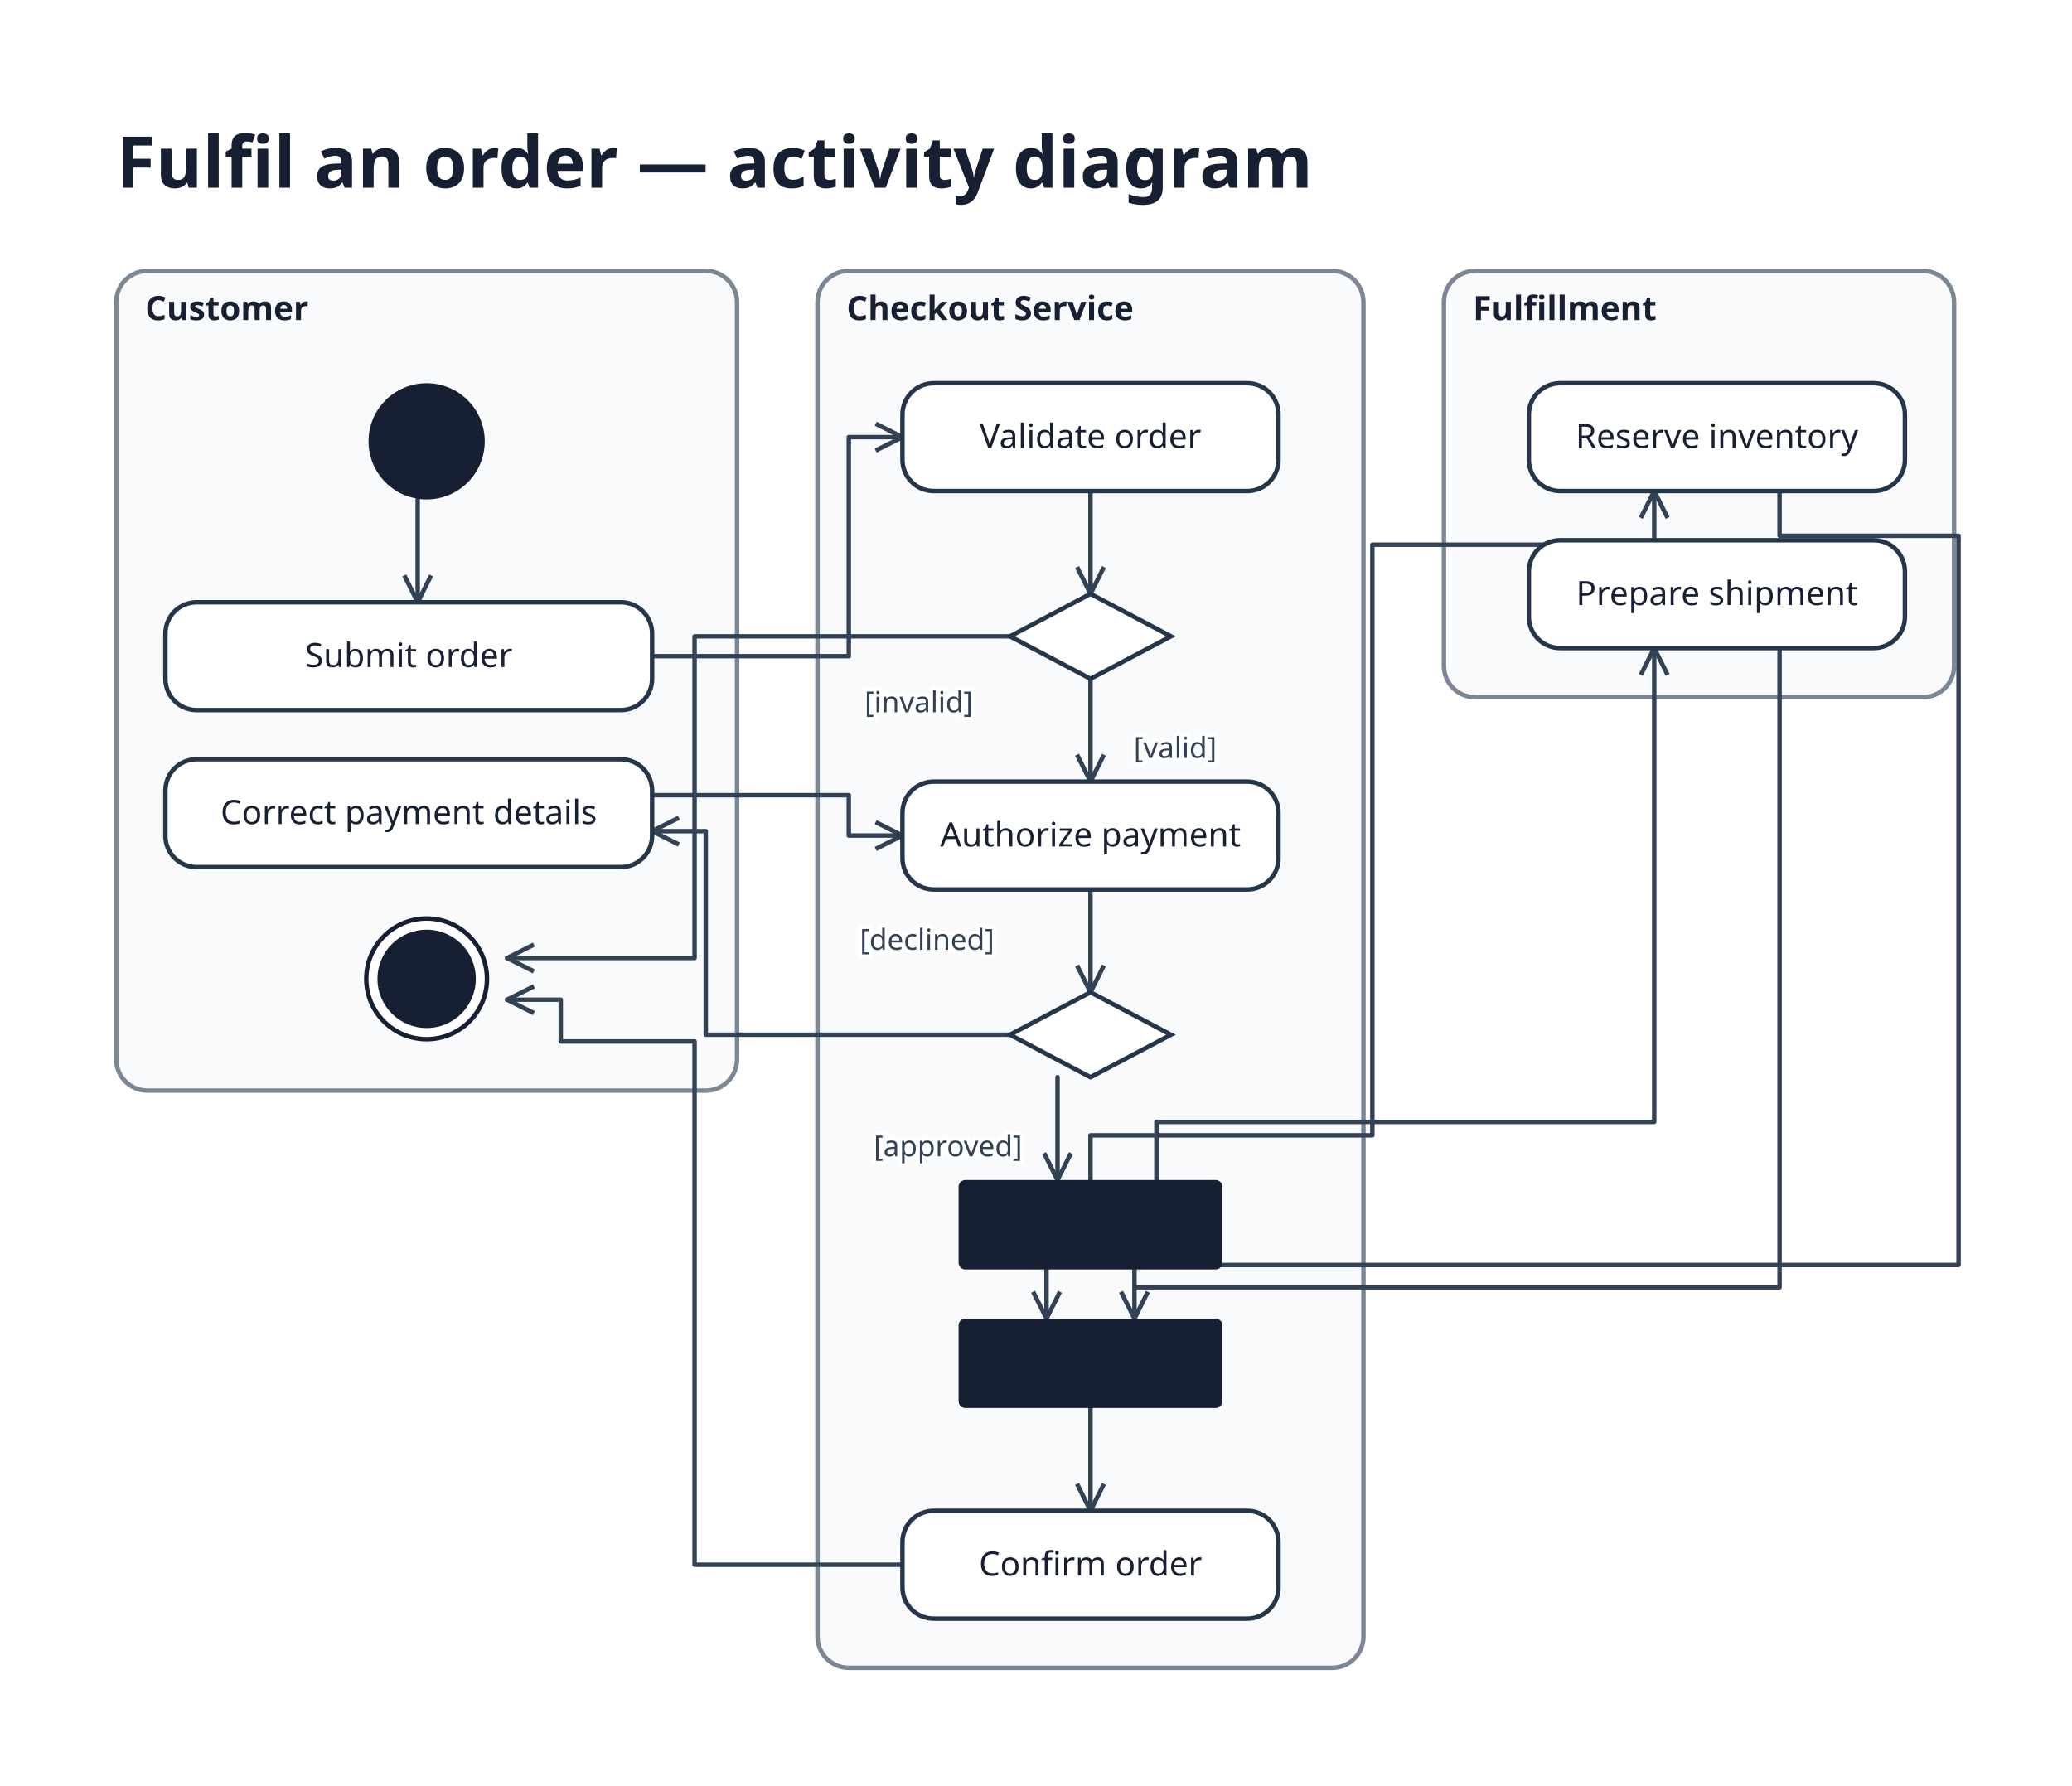
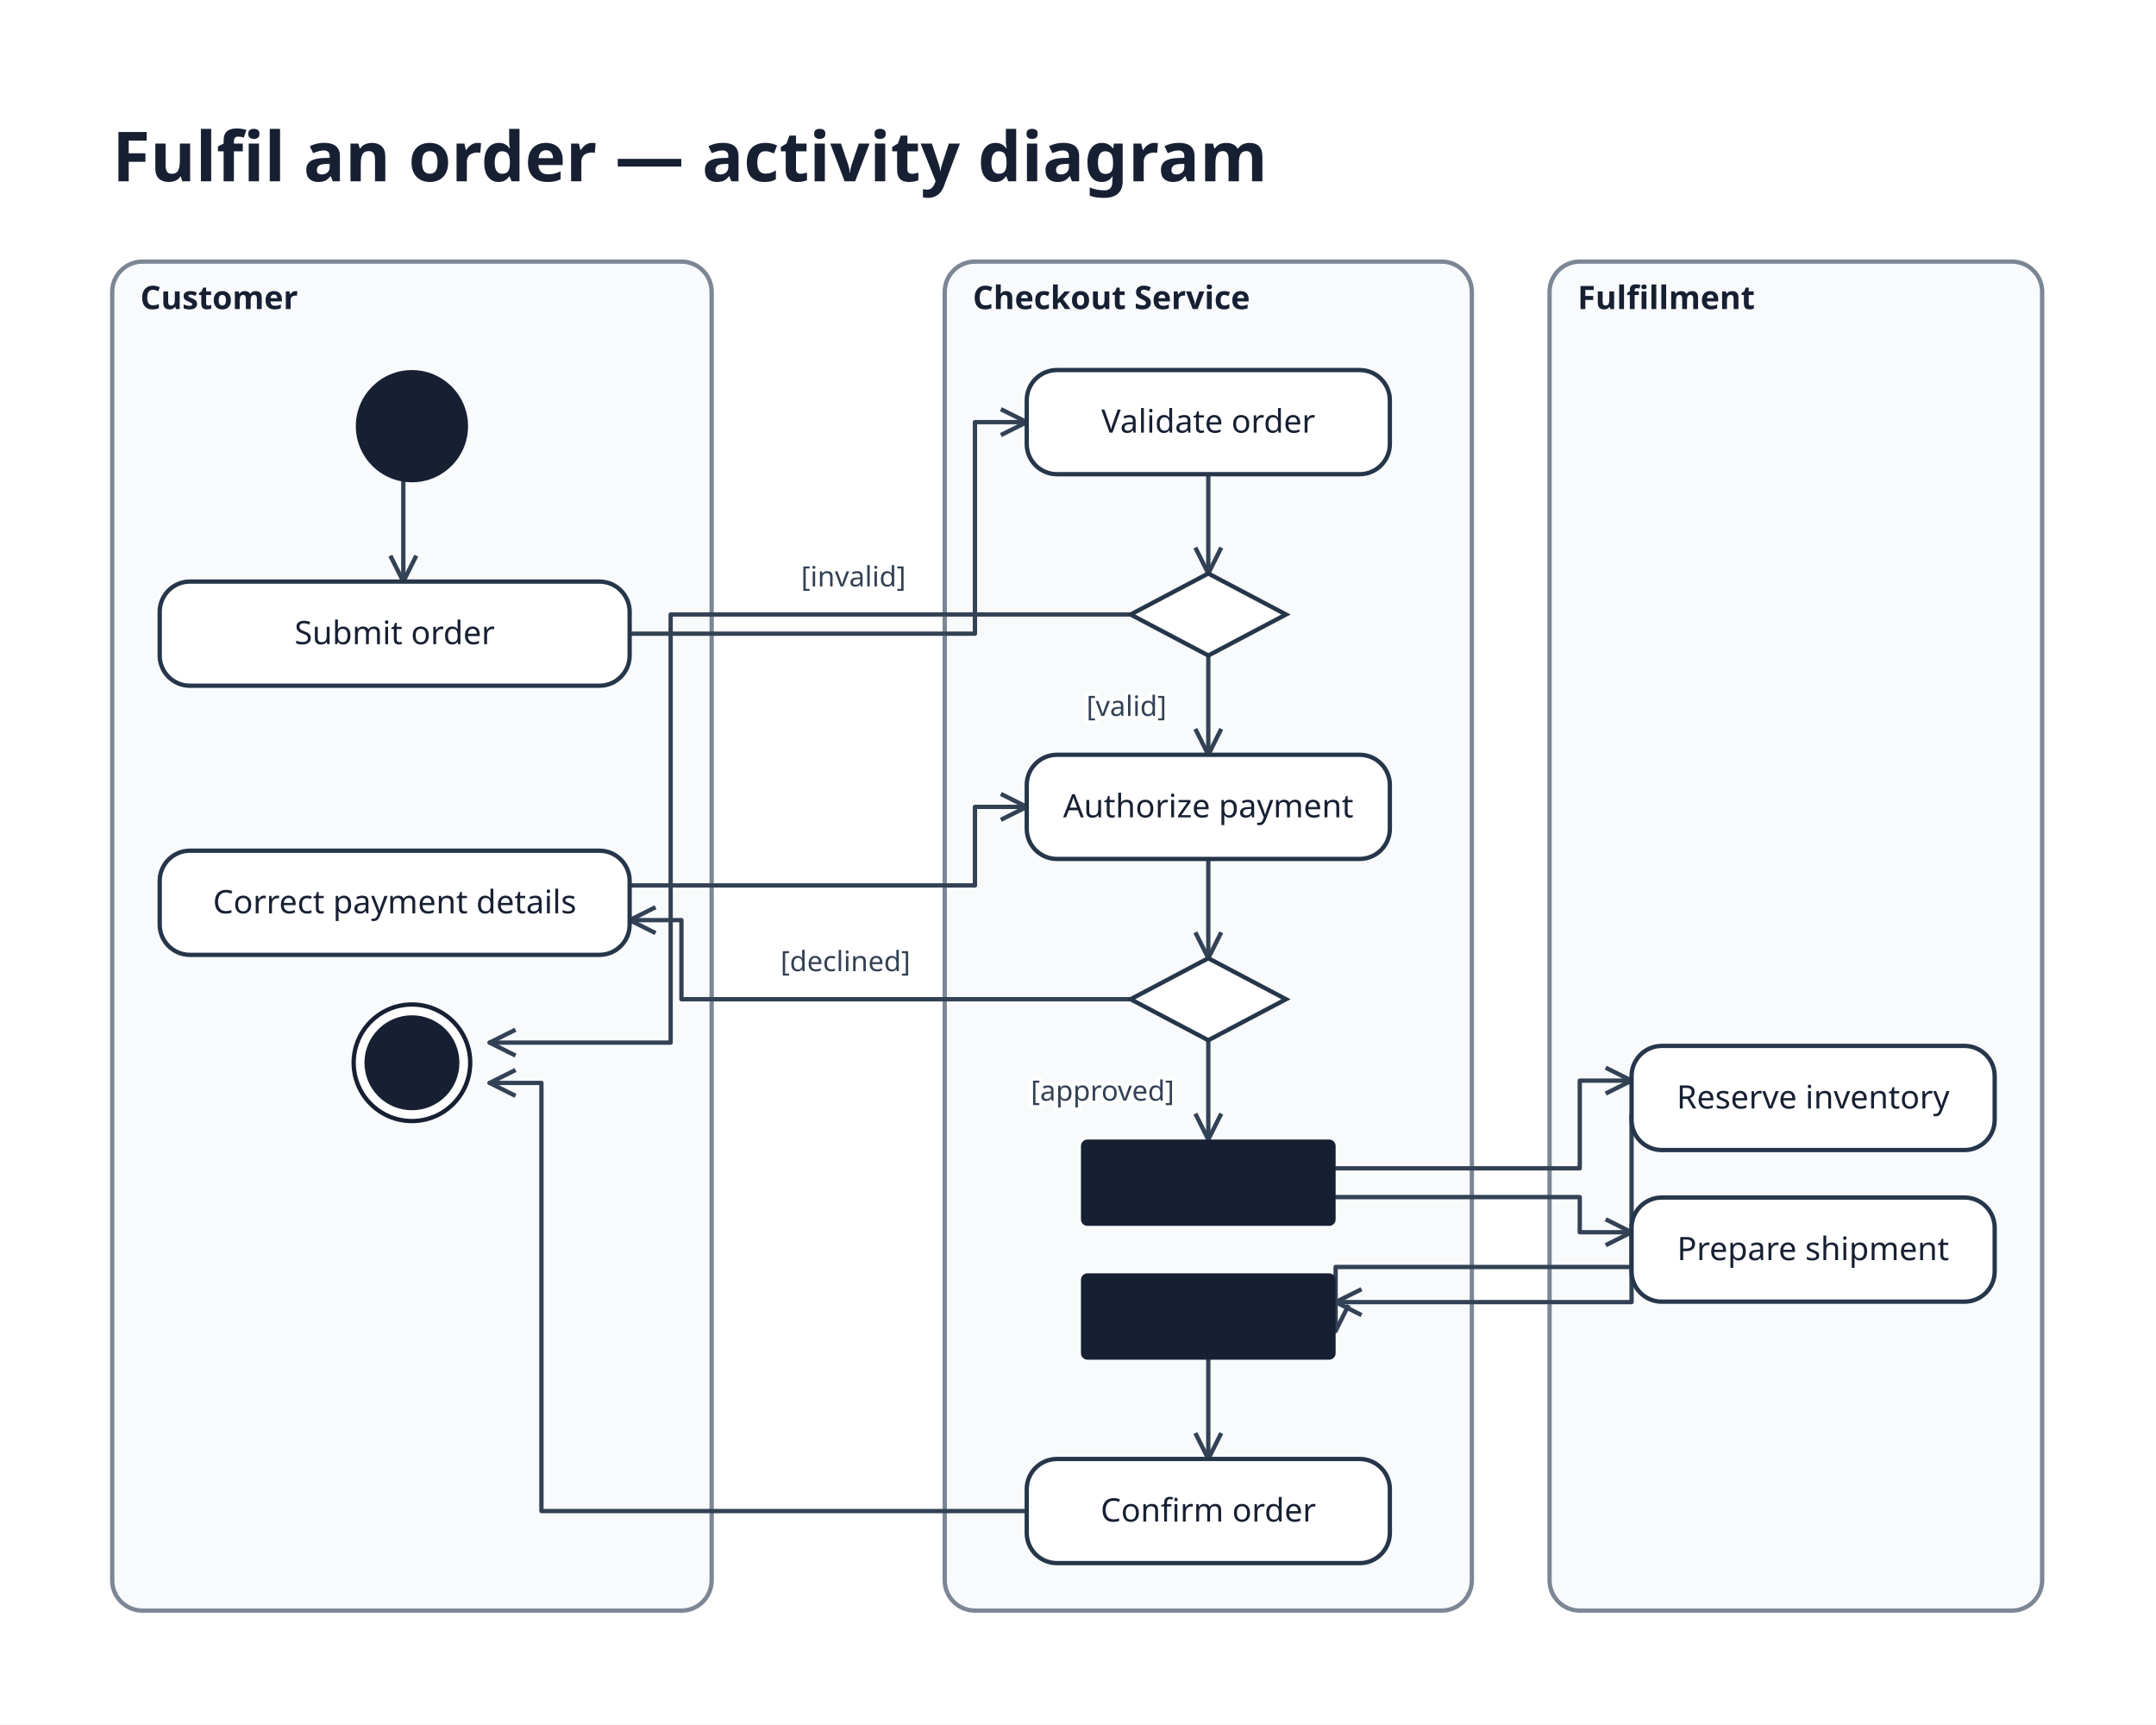
- <svg xmlns="http://www.w3.org/2000/svg" width="927" height="799" viewBox="0 0 927 799" role="img" aria-label="uml-activity-example">
+ <svg xmlns="http://www.w3.org/2000/svg" width="999" height="799" viewBox="0 0 999 799" role="img" aria-label="uml-activity-example">
  <rect width="100%" height="100%" fill="#ffffff" />
  <g id="boundaries">
-     <rect x="52" y="121.2" width="277.75" height="366.75" rx="14" fill="#f8fafc" stroke="#7b8794" stroke-width="2" />
-     <rect x="365.75" y="121.2" width="244.25" height="625" rx="14" fill="#f8fafc" stroke="#7b8794" stroke-width="2" />
-     <rect x="646" y="121.2" width="228.25" height="190.75" rx="14" fill="#f8fafc" stroke="#7b8794" stroke-width="2" />
+     <rect x="52" y="121.2" width="277.75" height="625" rx="14" fill="#f8fafc" stroke="#7b8794" stroke-width="2" />
+     <rect x="437.75" y="121.2" width="244.25" height="625" rx="14" fill="#f8fafc" stroke="#7b8794" stroke-width="2" />
+     <rect x="718" y="121.2" width="228.25" height="625" rx="14" fill="#f8fafc" stroke="#7b8794" stroke-width="2" />
  </g>
  <g id="corridor-dividers" />
  <g id="lines">
    <g data-line="start-submit">
-       <polyline points="186.875,223.45 186.875,246.45 186.875,245.45 186.875,269.45" fill="none" stroke="#334155" stroke-width="2" stroke-linejoin="round" stroke-linecap="round" />
+       <polyline points="186.875,223.45 186.875,269.45" fill="none" stroke="#334155" stroke-width="2" stroke-linejoin="round" stroke-linecap="round" />
      <path d="M 180.875 257.45 L 186.875 269.45 L 192.875 257.45" fill="none" stroke="#334155" stroke-width="2" stroke-linejoin="round" />
    </g>
    <g data-line="submit-validate">
-       <polyline points="291.75,293.575 379.75,293.575 379.75,195.575 403.75,195.575" fill="none" stroke="#334155" stroke-width="2" stroke-linejoin="round" stroke-linecap="round" />
-       <path d="M 391.75 201.575 L 403.75 195.575 L 391.75 189.575" fill="none" stroke="#334155" stroke-width="2" stroke-linejoin="round" />
+       <polyline points="291.75,293.575 451.75,293.575 451.75,195.575 475.75,195.575" fill="none" stroke="#334155" stroke-width="2" stroke-linejoin="round" stroke-linecap="round" />
+       <path d="M 463.75 201.575 L 475.75 195.575 L 463.75 189.575" fill="none" stroke="#334155" stroke-width="2" stroke-linejoin="round" />
    </g>
    <g data-line="validate-choice">
-       <polyline points="487.875,219.7 487.875,242.7 487.875,241.7 487.875,265.7" fill="none" stroke="#334155" stroke-width="2" stroke-linejoin="round" stroke-linecap="round" />
-       <path d="M 481.875 253.7 L 487.875 265.7 L 493.875 253.7" fill="none" stroke="#334155" stroke-width="2" stroke-linejoin="round" />
+       <polyline points="559.875,219.7 559.875,265.7" fill="none" stroke="#334155" stroke-width="2" stroke-linejoin="round" stroke-linecap="round" />
+       <path d="M 553.875 253.7 L 559.875 265.7 L 565.875 253.7" fill="none" stroke="#334155" stroke-width="2" stroke-linejoin="round" />
    </g>
    <g data-line="invalid-end">
-       <polyline points="451.875,284.7 310.75,284.7 310.75,428.617 226.875,428.617" fill="none" stroke="#334155" stroke-width="2" stroke-linejoin="round" stroke-linecap="round" />
-       <path d="M 238.875 422.617 L 226.875 428.617 L 238.875 434.617" fill="none" stroke="#334155" stroke-width="2" stroke-linejoin="round" />
+       <polyline points="523.875,284.7 310.75,284.7 310.75,483.054 226.875,483.054" fill="none" stroke="#334155" stroke-width="2" stroke-linejoin="round" stroke-linecap="round" />
+       <path d="M 238.875 477.054 L 226.875 483.054 L 238.875 489.054" fill="none" stroke="#334155" stroke-width="2" stroke-linejoin="round" />
    </g>
    <g data-line="valid-authorize">
-       <polyline points="487.875,303.7 487.875,326.7 487.875,325.7 487.875,349.7" fill="none" stroke="#334155" stroke-width="2" stroke-linejoin="round" stroke-linecap="round" />
-       <path d="M 481.875 337.7 L 487.875 349.7 L 493.875 337.7" fill="none" stroke="#334155" stroke-width="2" stroke-linejoin="round" />
+       <polyline points="559.875,303.7 559.875,349.7" fill="none" stroke="#334155" stroke-width="2" stroke-linejoin="round" stroke-linecap="round" />
+       <path d="M 553.875 337.7 L 559.875 349.7 L 565.875 337.7" fill="none" stroke="#334155" stroke-width="2" stroke-linejoin="round" />
    </g>
    <g data-line="authorize-choice">
-       <polyline points="487.875,397.95 487.875,420.95 487.875,419.95 487.875,443.95" fill="none" stroke="#334155" stroke-width="2" stroke-linejoin="round" stroke-linecap="round" />
-       <path d="M 481.875 431.95 L 487.875 443.95 L 493.875 431.95" fill="none" stroke="#334155" stroke-width="2" stroke-linejoin="round" />
+       <polyline points="559.875,397.95 559.875,443.95" fill="none" stroke="#334155" stroke-width="2" stroke-linejoin="round" stroke-linecap="round" />
+       <path d="M 553.875 431.95 L 559.875 443.95 L 565.875 431.95" fill="none" stroke="#334155" stroke-width="2" stroke-linejoin="round" />
    </g>
    <g data-line="payment-retry">
-       <polyline points="451.875,462.95 315.75,462.95 315.75,371.867 291.75,371.867" fill="none" stroke="#334155" stroke-width="2" stroke-linejoin="round" stroke-linecap="round" />
-       <path d="M 303.75 365.867 L 291.75 371.867 L 303.75 377.867" fill="none" stroke="#334155" stroke-width="2" stroke-linejoin="round" />
+       <polyline points="523.875,462.95 315.75,462.95 315.75,426.304 291.75,426.304" fill="none" stroke="#334155" stroke-width="2" stroke-linejoin="round" stroke-linecap="round" />
+       <path d="M 303.75 420.304 L 291.75 426.304 L 303.75 432.304" fill="none" stroke="#334155" stroke-width="2" stroke-linejoin="round" />
    </g>
    <g data-line="correct-authorize">
-       <polyline points="291.75,355.783 379.75,355.783 379.75,373.825 403.75,373.825" fill="none" stroke="#334155" stroke-width="2" stroke-linejoin="round" stroke-linecap="round" />
-       <path d="M 391.75 379.825 L 403.75 373.825 L 391.75 367.825" fill="none" stroke="#334155" stroke-width="2" stroke-linejoin="round" />
+       <polyline points="291.75,410.221 451.75,410.221 451.75,373.825 475.75,373.825" fill="none" stroke="#334155" stroke-width="2" stroke-linejoin="round" stroke-linecap="round" />
+       <path d="M 463.75 379.825 L 475.75 373.825 L 463.75 367.825" fill="none" stroke="#334155" stroke-width="2" stroke-linejoin="round" />
    </g>
    <g data-line="authorized-fork">
-       <polyline points="473.125,481.95 473.125,504.95 473.125,503.95 473.125,527.95" fill="none" stroke="#334155" stroke-width="2" stroke-linejoin="round" stroke-linecap="round" />
-       <path d="M 467.125 515.95 L 473.125 527.95 L 479.125 515.95" fill="none" stroke="#334155" stroke-width="2" stroke-linejoin="round" />
+       <polyline points="559.875,481.95 559.875,527.95" fill="none" stroke="#334155" stroke-width="2" stroke-linejoin="round" stroke-linecap="round" />
+       <path d="M 553.875 515.95 L 559.875 527.95 L 565.875 515.95" fill="none" stroke="#334155" stroke-width="2" stroke-linejoin="round" />
    </g>
    <g data-line="fork-reserve">
-       <polyline points="487.875,527.95 487.875,507.95 613.979,507.95 613.979,243.7 740.083,243.7 740.083,219.7" fill="none" stroke="#334155" stroke-width="2" stroke-linejoin="round" stroke-linecap="round" />
-       <path d="M 746.083 231.7 L 740.083 219.7 L 734.083 231.7" fill="none" stroke="#334155" stroke-width="2" stroke-linejoin="round" />
+       <polyline points="618.875,541.283 732,541.283 732,500.658 756,500.658" fill="none" stroke="#334155" stroke-width="2" stroke-linejoin="round" stroke-linecap="round" />
+       <path d="M 744 506.658 L 756 500.658 L 744 494.658" fill="none" stroke="#334155" stroke-width="2" stroke-linejoin="round" />
    </g>
    <g data-line="fork-prepare">
-       <polyline points="517.375,527.95 517.375,501.95 740.083,501.95 740.083,289.95" fill="none" stroke="#334155" stroke-width="2" stroke-linejoin="round" stroke-linecap="round" />
-       <path d="M 746.083 301.95 L 740.083 289.95 L 734.083 301.95" fill="none" stroke="#334155" stroke-width="2" stroke-linejoin="round" />
+       <polyline points="618.875,554.617 732,554.617 732,570.908 756,570.908" fill="none" stroke="#334155" stroke-width="2" stroke-linejoin="round" stroke-linecap="round" />
+       <path d="M 744 576.908 L 756 570.908 L 744 564.908" fill="none" stroke="#334155" stroke-width="2" stroke-linejoin="round" />
    </g>
    <g data-line="reserve-join">
-       <polyline points="796.167,219.7 796.167,239.7 876.25,239.7 876.25,565.95 468.208,565.95 468.208,589.95" fill="none" stroke="#334155" stroke-width="2" stroke-linejoin="round" stroke-linecap="round" />
-       <path d="M 462.208 577.95 L 468.208 589.95 L 474.208 577.95" fill="none" stroke="#334155" stroke-width="2" stroke-linejoin="round" />
+       <polyline points="756,516.742 756,603.283 642.875,603.283 618.875,603.283" fill="none" stroke="#334155" stroke-width="2" stroke-linejoin="round" stroke-linecap="round" />
+       <path d="M 630.875 597.283 L 618.875 603.283 L 630.875 609.283" fill="none" stroke="#334155" stroke-width="2" stroke-linejoin="round" />
    </g>
    <g data-line="prepare-join">
-       <polyline points="796.167,289.95 796.167,575.95 507.542,575.95 507.542,565.95 507.542,589.95" fill="none" stroke="#334155" stroke-width="2" stroke-linejoin="round" stroke-linecap="round" />
-       <path d="M 501.542 577.95 L 507.542 589.95 L 513.542 577.95" fill="none" stroke="#334155" stroke-width="2" stroke-linejoin="round" />
+       <polyline points="756,586.992 663,586.992 618.875,586.992 618.875,616.617" fill="none" stroke="#334155" stroke-width="2" stroke-linejoin="round" stroke-linecap="round" />
+       <path d="M 612.875 604.617 L 618.875 616.617 L 624.875 604.617" fill="none" stroke="#334155" stroke-width="2" stroke-linejoin="round" />
    </g>
    <g data-line="join-confirm">
-       <polyline points="487.875,629.95 487.875,652.95 487.875,651.95 487.875,675.95" fill="none" stroke="#334155" stroke-width="2" stroke-linejoin="round" stroke-linecap="round" />
-       <path d="M 481.875 663.95 L 487.875 675.95 L 493.875 663.95" fill="none" stroke="#334155" stroke-width="2" stroke-linejoin="round" />
+       <polyline points="559.875,629.95 559.875,675.95" fill="none" stroke="#334155" stroke-width="2" stroke-linejoin="round" stroke-linecap="round" />
+       <path d="M 553.875 663.95 L 559.875 675.95 L 565.875 663.95" fill="none" stroke="#334155" stroke-width="2" stroke-linejoin="round" />
    </g>
    <g data-line="confirm-end">
-       <polyline points="403.75,700.075 310.75,700.075 310.75,465.95 250.875,465.95 250.875,447.283 226.875,447.283" fill="none" stroke="#334155" stroke-width="2" stroke-linejoin="round" stroke-linecap="round" />
-       <path d="M 238.875 441.283 L 226.875 447.283 L 238.875 453.283" fill="none" stroke="#334155" stroke-width="2" stroke-linejoin="round" />
+       <polyline points="475.75,700.075 250.875,700.075 250.875,501.721 226.875,501.721" fill="none" stroke="#334155" stroke-width="2" stroke-linejoin="round" stroke-linecap="round" />
+       <path d="M 238.875 495.721 L 226.875 501.721 L 238.875 507.721" fill="none" stroke="#334155" stroke-width="2" stroke-linejoin="round" />
    </g>
  </g>
  <g id="objects">
    <circle cx="190.875" cy="197.45" r="26" fill="#172033" />
    <rect x="74" y="269.45" width="217.75" height="48.25" rx="14" fill="#ffffff" stroke="#26364a" stroke-width="2" />
-     <rect x="74" y="339.7" width="217.75" height="48.25" rx="14" fill="#ffffff" stroke="#26364a" stroke-width="2" />
+     <rect x="74" y="394.138" width="217.75" height="48.25" rx="14" fill="#ffffff" stroke="#26364a" stroke-width="2" />
    <g>
-       <circle cx="190.875" cy="437.95" r="27" fill="white" stroke="#172033" stroke-width="2" />
-       <circle cx="190.875" cy="437.95" r="22" fill="#172033" />
+       <circle cx="190.875" cy="492.388" r="27" fill="white" stroke="#172033" stroke-width="2" />
+       <circle cx="190.875" cy="492.388" r="22" fill="#172033" />
    </g>
-     <rect x="403.75" y="171.45" width="168.25" height="48.25" rx="14" fill="#ffffff" stroke="#26364a" stroke-width="2" />
-     <polygon points="487.875,265.7 523.875,284.7 487.875,303.7 451.875,284.7" fill="#ffffff" stroke="#26364a" stroke-width="2" />
-     <rect x="403.75" y="349.7" width="168.25" height="48.25" rx="14" fill="#ffffff" stroke="#26364a" stroke-width="2" />
-     <polygon points="487.875,443.95 523.875,462.95 487.875,481.95 451.875,462.95" fill="#ffffff" stroke="#26364a" stroke-width="2" />
-     <rect x="428.875" y="527.95" width="118" height="40" rx="3" fill="#172033" />
-     <rect x="428.875" y="589.95" width="118" height="40" rx="3" fill="#172033" />
-     <rect x="403.75" y="675.95" width="168.25" height="48.25" rx="14" fill="#ffffff" stroke="#26364a" stroke-width="2" />
-     <rect x="684" y="171.45" width="168.25" height="48.25" rx="14" fill="#ffffff" stroke="#26364a" stroke-width="2" />
-     <rect x="684" y="241.7" width="168.25" height="48.25" rx="14" fill="#ffffff" stroke="#26364a" stroke-width="2" />
+     <rect x="475.75" y="171.45" width="168.25" height="48.25" rx="14" fill="#ffffff" stroke="#26364a" stroke-width="2" />
+     <polygon points="559.875,265.7 595.875,284.7 559.875,303.7 523.875,284.7" fill="#ffffff" stroke="#26364a" stroke-width="2" />
+     <rect x="475.75" y="349.7" width="168.25" height="48.25" rx="14" fill="#ffffff" stroke="#26364a" stroke-width="2" />
+     <polygon points="559.875,443.95 595.875,462.95 559.875,481.95 523.875,462.95" fill="#ffffff" stroke="#26364a" stroke-width="2" />
+     <rect x="500.875" y="527.95" width="118" height="40" rx="3" fill="#172033" />
+     <rect x="500.875" y="589.95" width="118" height="40" rx="3" fill="#172033" />
+     <rect x="475.75" y="675.95" width="168.25" height="48.25" rx="14" fill="#ffffff" stroke="#26364a" stroke-width="2" />
+     <rect x="756" y="484.575" width="168.25" height="48.25" rx="14" fill="#ffffff" stroke="#26364a" stroke-width="2" />
+     <rect x="756" y="554.825" width="168.25" height="48.25" rx="14" fill="#ffffff" stroke="#26364a" stroke-width="2" />
  </g>
  <g id="ports" />
  <g id="text">
    <text x="52" y="84" text-anchor="start" fill="#172033" font-family="ui-rounded, 'Comic Sans MS', sans-serif" font-size="32" font-weight="700">Fulfil an order — activity diagram</text>
    <text x="65" y="143.2" text-anchor="start" fill="#172033" font-family="ui-rounded, 'Comic Sans MS', sans-serif" font-size="15" font-weight="700">Customer</text>
    <text x="182.875" y="298.45" text-anchor="middle" fill="#172033" font-family="ui-rounded, 'Comic Sans MS', sans-serif" font-size="15" font-weight="450">Submit order</text>
-     <text x="182.875" y="368.7" text-anchor="middle" fill="#172033" font-family="ui-rounded, 'Comic Sans MS', sans-serif" font-size="15" font-weight="450">Correct payment details</text>
-     <text x="378.75" y="143.2" text-anchor="start" fill="#172033" font-family="ui-rounded, 'Comic Sans MS', sans-serif" font-size="15" font-weight="700">Checkout Service</text>
-     <text x="487.875" y="200.45" text-anchor="middle" fill="#172033" font-family="ui-rounded, 'Comic Sans MS', sans-serif" font-size="15" font-weight="450">Validate order</text>
-     <text x="487.875" y="378.7" text-anchor="middle" fill="#172033" font-family="ui-rounded, 'Comic Sans MS', sans-serif" font-size="15" font-weight="450">Authorize payment</text>
-     <text x="487.875" y="704.95" text-anchor="middle" fill="#172033" font-family="ui-rounded, 'Comic Sans MS', sans-serif" font-size="15" font-weight="450">Confirm order</text>
-     <text x="659" y="143.2" text-anchor="start" fill="#172033" font-family="ui-rounded, 'Comic Sans MS', sans-serif" font-size="15" font-weight="700">Fulfillment</text>
-     <text x="768.125" y="200.45" text-anchor="middle" fill="#172033" font-family="ui-rounded, 'Comic Sans MS', sans-serif" font-size="15" font-weight="450">Reserve inventory</text>
-     <text x="768.125" y="270.7" text-anchor="middle" fill="#172033" font-family="ui-rounded, 'Comic Sans MS', sans-serif" font-size="15" font-weight="450">Prepare shipment</text>
+     <text x="182.875" y="423.138" text-anchor="middle" fill="#172033" font-family="ui-rounded, 'Comic Sans MS', sans-serif" font-size="15" font-weight="450">Correct payment details</text>
+     <text x="450.75" y="143.2" text-anchor="start" fill="#172033" font-family="ui-rounded, 'Comic Sans MS', sans-serif" font-size="15" font-weight="700">Checkout Service</text>
+     <text x="559.875" y="200.45" text-anchor="middle" fill="#172033" font-family="ui-rounded, 'Comic Sans MS', sans-serif" font-size="15" font-weight="450">Validate order</text>
+     <text x="559.875" y="378.7" text-anchor="middle" fill="#172033" font-family="ui-rounded, 'Comic Sans MS', sans-serif" font-size="15" font-weight="450">Authorize payment</text>
+     <text x="559.875" y="704.95" text-anchor="middle" fill="#172033" font-family="ui-rounded, 'Comic Sans MS', sans-serif" font-size="15" font-weight="450">Confirm order</text>
+     <text x="731" y="143.2" text-anchor="start" fill="#172033" font-family="ui-rounded, 'Comic Sans MS', sans-serif" font-size="15" font-weight="700">Fulfillment</text>
+     <text x="840.125" y="513.575" text-anchor="middle" fill="#172033" font-family="ui-rounded, 'Comic Sans MS', sans-serif" font-size="15" font-weight="450">Reserve inventory</text>
+     <text x="840.125" y="583.825" text-anchor="middle" fill="#172033" font-family="ui-rounded, 'Comic Sans MS', sans-serif" font-size="15" font-weight="450">Prepare shipment</text>
    <g data-line-label="invalid-end">
-       <text x="411.05" y="318.7" text-anchor="middle" font-family="ui-rounded, sans-serif" font-size="13" fill="#334155" stroke="#ffffff" stroke-opacity=".92" stroke-width="3.5" stroke-linejoin="round" paint-order="stroke fill">[invalid]</text>
+       <text x="395.45" y="271.7" text-anchor="middle" font-family="ui-rounded, sans-serif" font-size="13" fill="#334155" stroke="#ffffff" stroke-opacity=".92" stroke-width="3.5" stroke-linejoin="round" paint-order="stroke fill">[invalid]</text>
    </g>
    <g data-line-label="valid-authorize">
-       <text x="525.775" y="339.1" text-anchor="middle" font-family="ui-rounded, sans-serif" font-size="13" fill="#334155" stroke="#ffffff" stroke-opacity=".92" stroke-width="3.5" stroke-linejoin="round" paint-order="stroke fill">[valid]</text>
+       <text x="521.975" y="331.7" text-anchor="middle" font-family="ui-rounded, sans-serif" font-size="13" fill="#334155" stroke="#ffffff" stroke-opacity=".92" stroke-width="3.5" stroke-linejoin="round" paint-order="stroke fill">[valid]</text>
    </g>
    <g data-line-label="payment-retry">
-       <text x="414.75" y="424.95" text-anchor="middle" font-family="ui-rounded, sans-serif" font-size="13" fill="#334155" stroke="#ffffff" stroke-opacity=".92" stroke-width="3.5" stroke-linejoin="round" paint-order="stroke fill">[declined]</text>
+       <text x="391.75" y="449.95" text-anchor="middle" font-family="ui-rounded, sans-serif" font-size="13" fill="#334155" stroke="#ffffff" stroke-opacity=".92" stroke-width="3.5" stroke-linejoin="round" paint-order="stroke fill">[declined]</text>
    </g>
    <g data-line-label="authorized-fork">
-       <text x="424.125" y="517.35" text-anchor="middle" font-family="ui-rounded, sans-serif" font-size="13" fill="#334155" stroke="#ffffff" stroke-opacity=".92" stroke-width="3.5" stroke-linejoin="round" paint-order="stroke fill">[approved]</text>
+       <text x="510.875" y="509.95" text-anchor="middle" font-family="ui-rounded, sans-serif" font-size="13" fill="#334155" stroke="#ffffff" stroke-opacity=".92" stroke-width="3.5" stroke-linejoin="round" paint-order="stroke fill">[approved]</text>
    </g>
  </g>
</svg>
